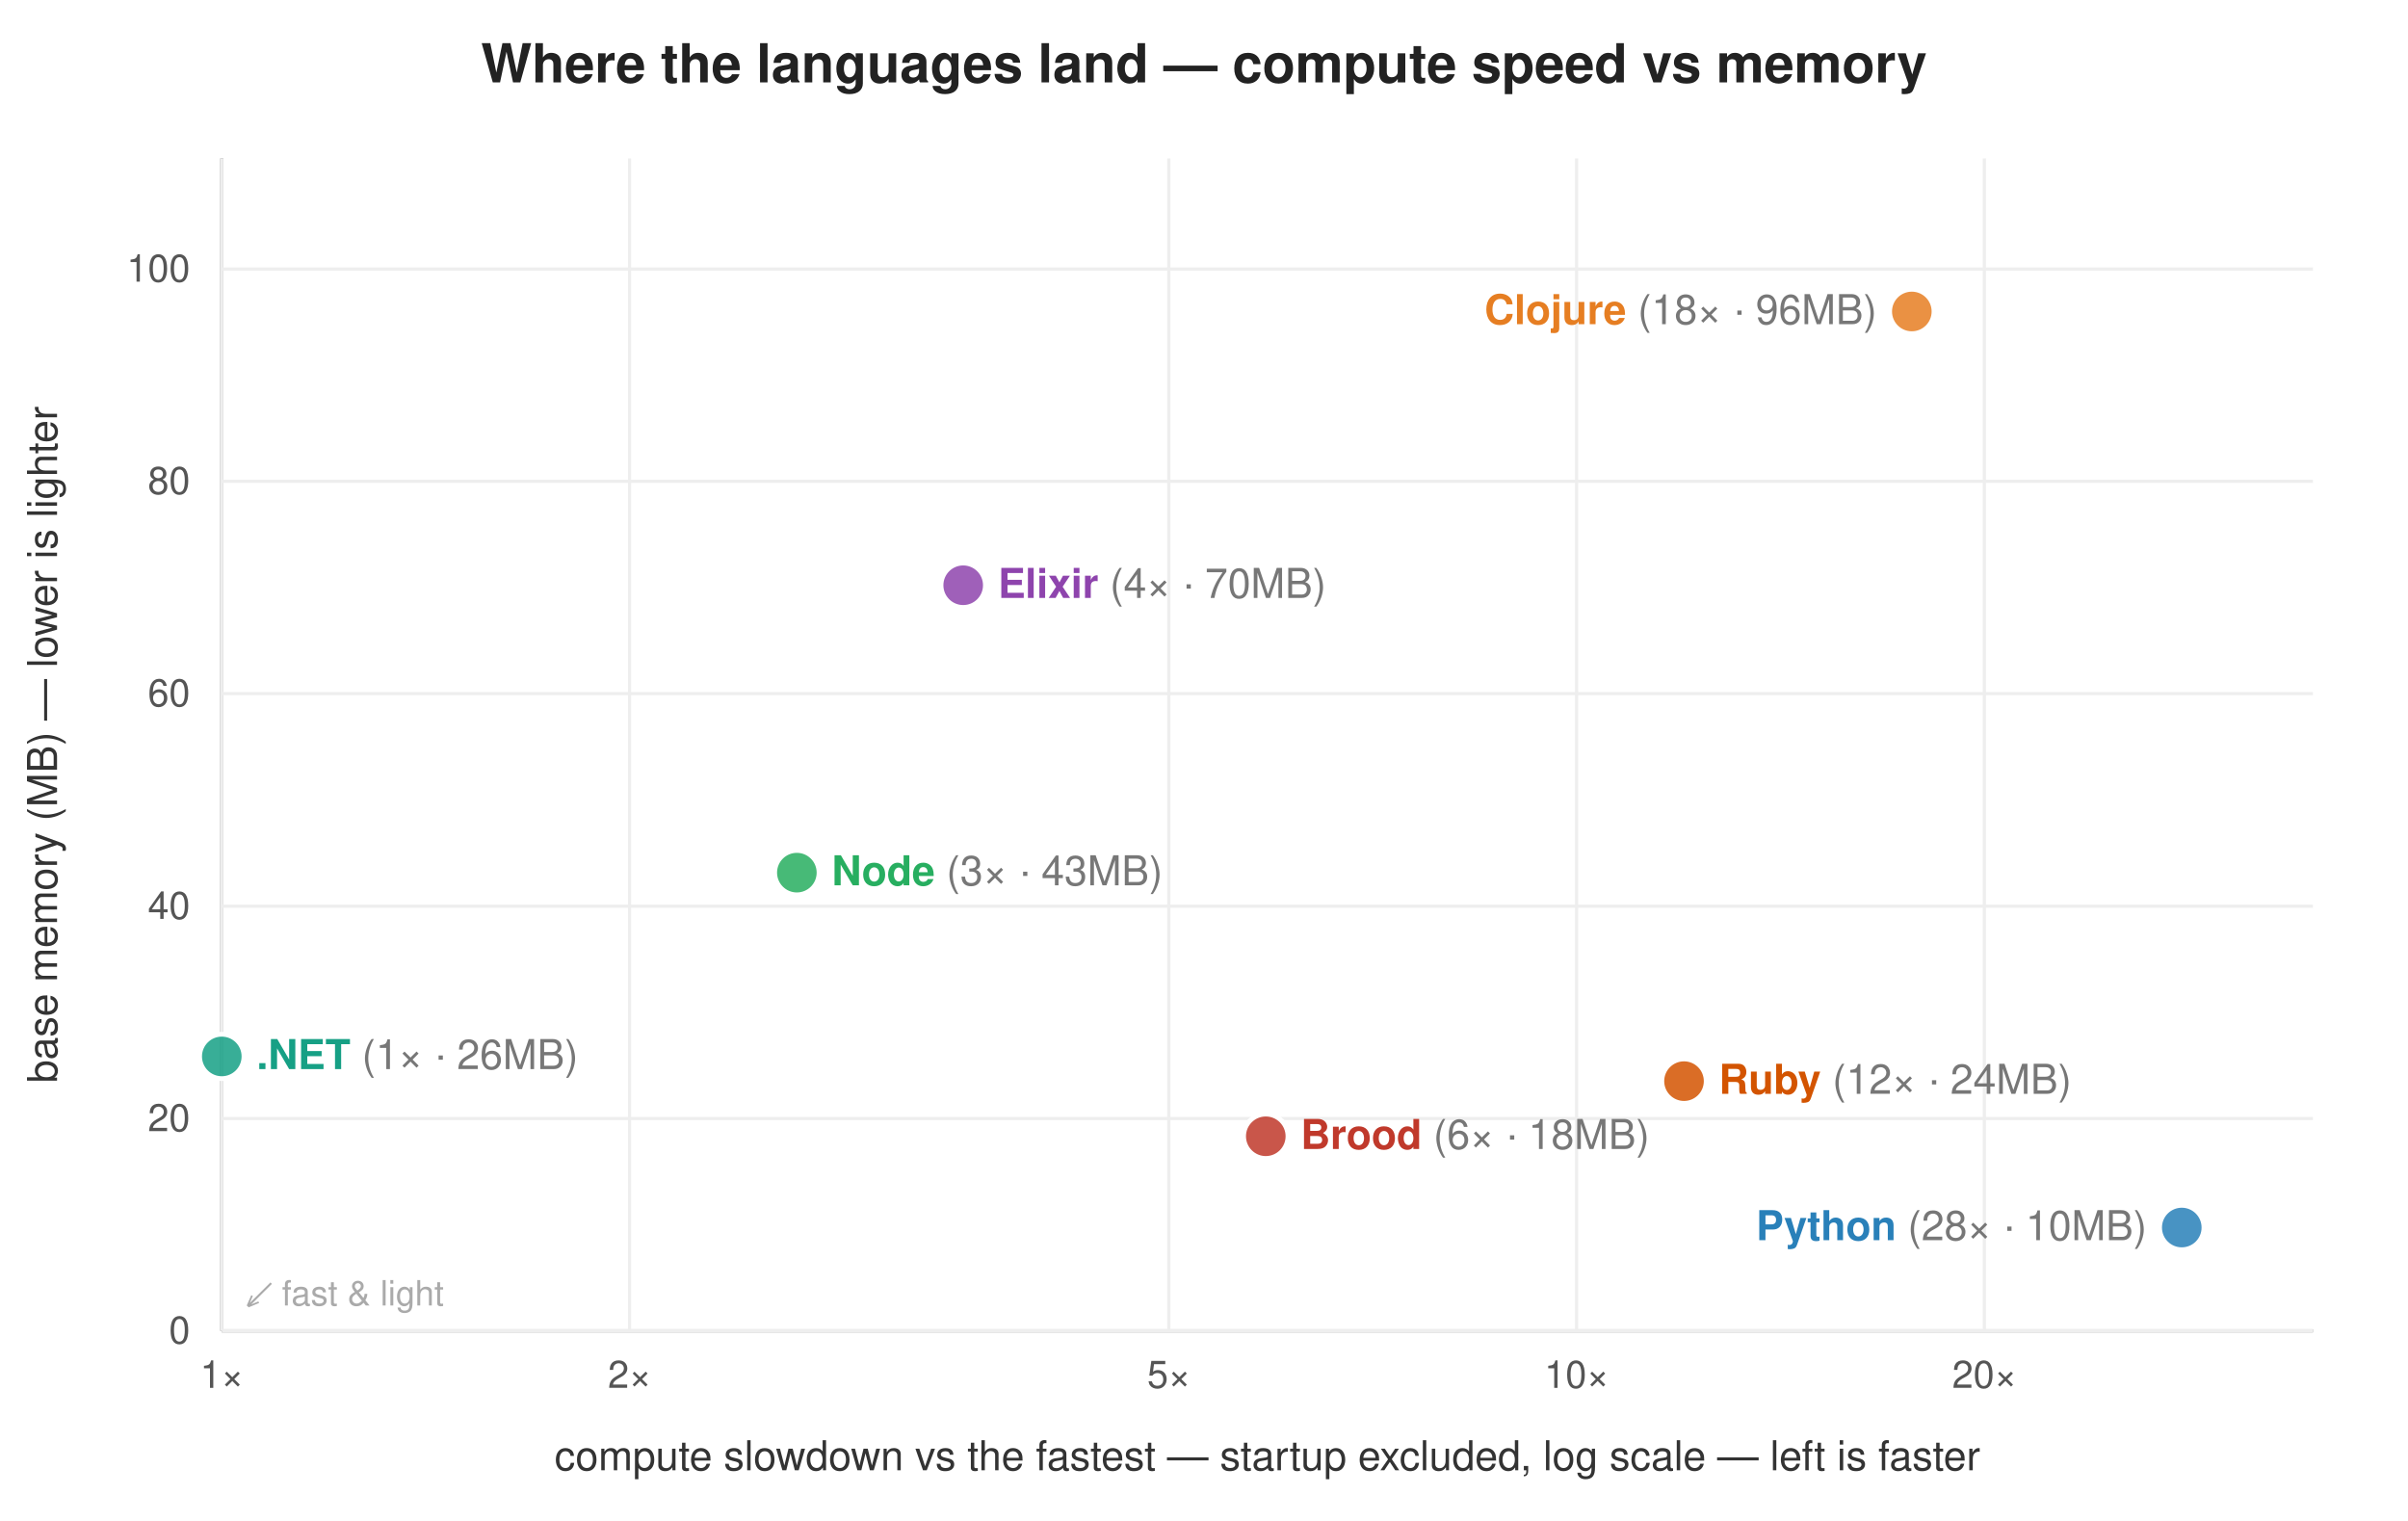
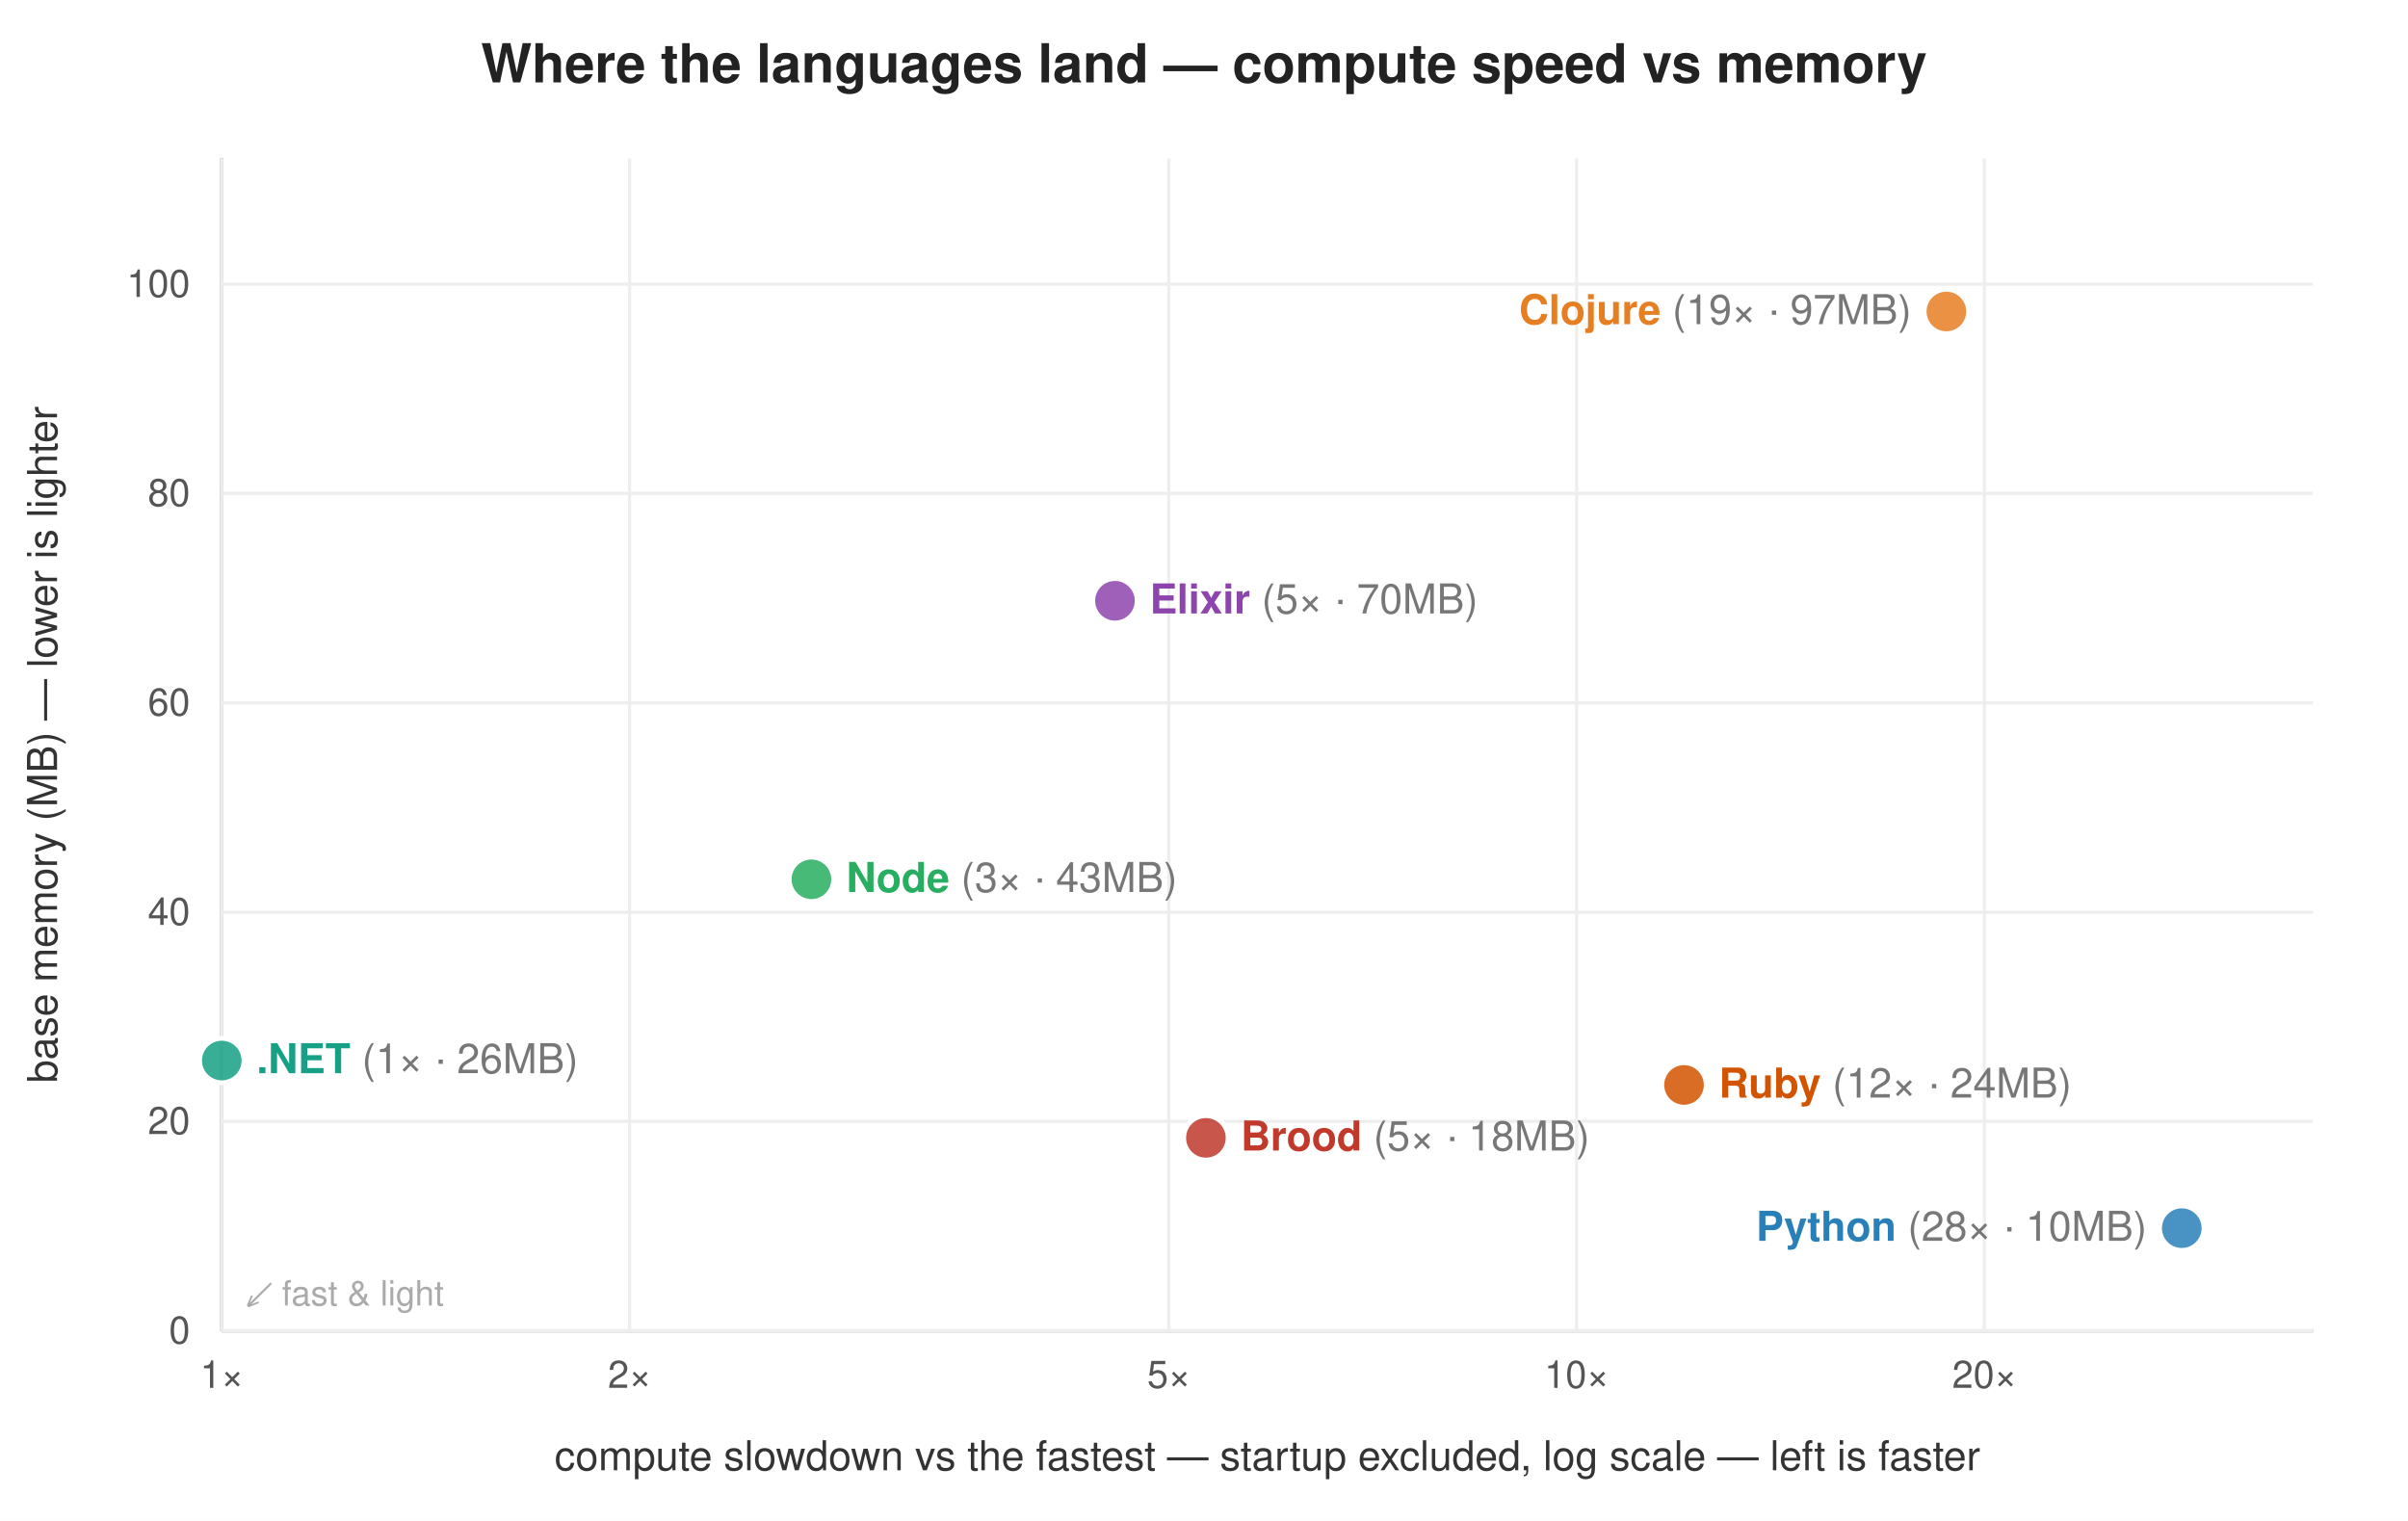
<svg xmlns="http://www.w3.org/2000/svg" width="760" height="480" viewBox="0 0 760 480" font-family="system-ui,Segoe UI,Helvetica,Arial,sans-serif">
  <rect width="760" height="480" fill="#ffffff" />
  <text x="380.0" y="26" text-anchor="middle" font-size="17" font-weight="700" fill="#222">Where the languages land — compute speed vs memory</text>
  <line x1="70" y1="420" x2="730" y2="420" stroke="#888" stroke-width="1" />
  <line x1="70" y1="50" x2="70" y2="420" stroke="#888" stroke-width="1" />
  <line x1="70.0" y1="50" x2="70.0" y2="420" stroke="#eee" stroke-width="1" />
  <text x="70.0" y="438" text-anchor="middle" font-size="12" fill="#555">1×</text>
  <line x1="198.7" y1="50" x2="198.7" y2="420" stroke="#eee" stroke-width="1" />
  <text x="198.7" y="438" text-anchor="middle" font-size="12" fill="#555">2×</text>
  <line x1="368.9" y1="50" x2="368.9" y2="420" stroke="#eee" stroke-width="1" />
  <text x="368.9" y="438" text-anchor="middle" font-size="12" fill="#555">5×</text>
  <line x1="497.6" y1="50" x2="497.6" y2="420" stroke="#eee" stroke-width="1" />
  <text x="497.6" y="438" text-anchor="middle" font-size="12" fill="#555">10×</text>
  <line x1="626.3" y1="50" x2="626.3" y2="420" stroke="#eee" stroke-width="1" />
  <text x="626.3" y="438" text-anchor="middle" font-size="12" fill="#555">20×</text>
  <line x1="70" y1="420.0" x2="730" y2="420.0" stroke="#eee" stroke-width="1" />
  <text x="60" y="424.0" text-anchor="end" font-size="12" fill="#555">0</text>
-   <line x1="70" y1="353.0" x2="730" y2="353.0" stroke="#eee" stroke-width="1" />
-   <text x="60" y="357.0" text-anchor="end" font-size="12" fill="#555">20</text>
-   <line x1="70" y1="286.0" x2="730" y2="286.0" stroke="#eee" stroke-width="1" />
-   <text x="60" y="290.0" text-anchor="end" font-size="12" fill="#555">40</text>
-   <line x1="70" y1="218.9" x2="730" y2="218.9" stroke="#eee" stroke-width="1" />
-   <text x="60" y="222.9" text-anchor="end" font-size="12" fill="#555">60</text>
-   <line x1="70" y1="151.9" x2="730" y2="151.9" stroke="#eee" stroke-width="1" />
-   <text x="60" y="155.9" text-anchor="end" font-size="12" fill="#555">80</text>
-   <line x1="70" y1="84.9" x2="730" y2="84.9" stroke="#eee" stroke-width="1" />
-   <text x="60" y="88.9" text-anchor="end" font-size="12" fill="#555">100</text>
+   <line x1="70" y1="353.9" x2="730" y2="353.9" stroke="#eee" stroke-width="1" />
+   <text x="60" y="357.9" text-anchor="end" font-size="12" fill="#555">20</text>
+   <line x1="70" y1="287.9" x2="730" y2="287.9" stroke="#eee" stroke-width="1" />
+   <text x="60" y="291.9" text-anchor="end" font-size="12" fill="#555">40</text>
+   <line x1="70" y1="221.8" x2="730" y2="221.8" stroke="#eee" stroke-width="1" />
+   <text x="60" y="225.8" text-anchor="end" font-size="12" fill="#555">60</text>
+   <line x1="70" y1="155.7" x2="730" y2="155.7" stroke="#eee" stroke-width="1" />
+   <text x="60" y="159.7" text-anchor="end" font-size="12" fill="#555">80</text>
+   <line x1="70" y1="89.7" x2="730" y2="89.7" stroke="#eee" stroke-width="1" />
+   <text x="60" y="93.7" text-anchor="end" font-size="12" fill="#555">100</text>
  <text x="400.0" y="464" text-anchor="middle" font-size="13" fill="#333">compute slowdown vs the fastest — startup excluded, log scale — left is faster</text>
  <text x="18" y="235.0" text-anchor="middle" font-size="13" fill="#333" transform="rotate(-90 18 235.0)">base memory (MB) — lower is lighter</text>
  <text x="78" y="412" font-size="11" fill="#aaa">↙ fast &amp; light</text>
-   <circle cx="688.6" cy="387.4" r="7" fill="#2980b9" fill-opacity="0.85" stroke="#fff" stroke-width="1.5" />
-   <text x="677.6" y="391.4" text-anchor="end" font-size="13" font-weight="600" fill="#2980b9">Python <tspan font-weight="400" fill="#777">(28× · 10MB)</tspan>
+   <circle cx="688.6" cy="387.6" r="7" fill="#2980b9" fill-opacity="0.85" stroke="#fff" stroke-width="1.5" />
+   <text x="677.6" y="391.6" text-anchor="end" font-size="13" font-weight="600" fill="#2980b9">Python <tspan font-weight="400" fill="#777">(28× · 10MB)</tspan>
  </text>
-   <circle cx="399.5" cy="358.6" r="7" fill="#c0392b" fill-opacity="0.85" stroke="#fff" stroke-width="1.5" />
-   <text x="410.5" y="362.6" text-anchor="start" font-size="13" font-weight="600" fill="#c0392b">Brood <tspan font-weight="400" fill="#777">(6× · 18MB)</tspan>
+   <circle cx="380.6" cy="359.1" r="7" fill="#c0392b" fill-opacity="0.85" stroke="#fff" stroke-width="1.5" />
+   <text x="391.6" y="363.1" text-anchor="start" font-size="13" font-weight="600" fill="#c0392b">Brood <tspan font-weight="400" fill="#777">(5× · 18MB)</tspan>
  </text>
-   <circle cx="531.5" cy="341.2" r="7" fill="#d35400" fill-opacity="0.85" stroke="#fff" stroke-width="1.5" />
-   <text x="542.5" y="345.2" text-anchor="start" font-size="13" font-weight="600" fill="#d35400">Ruby <tspan font-weight="400" fill="#777">(12× · 24MB)</tspan>
+   <circle cx="531.5" cy="342.4" r="7" fill="#d35400" fill-opacity="0.85" stroke="#fff" stroke-width="1.5" />
+   <text x="542.5" y="346.4" text-anchor="start" font-size="13" font-weight="600" fill="#d35400">Ruby <tspan font-weight="400" fill="#777">(12× · 24MB)</tspan>
  </text>
-   <circle cx="70.0" cy="333.4" r="7" fill="#16a085" fill-opacity="0.85" stroke="#fff" stroke-width="1.5" />
-   <text x="81.0" y="337.4" text-anchor="start" font-size="13" font-weight="600" fill="#16a085">.NET <tspan font-weight="400" fill="#777">(1× · 26MB)</tspan>
+   <circle cx="70.0" cy="334.7" r="7" fill="#16a085" fill-opacity="0.85" stroke="#fff" stroke-width="1.5" />
+   <text x="81.0" y="338.7" text-anchor="start" font-size="13" font-weight="600" fill="#16a085">.NET <tspan font-weight="400" fill="#777">(1× · 26MB)</tspan>
  </text>
-   <circle cx="251.5" cy="275.4" r="7" fill="#27ae60" fill-opacity="0.85" stroke="#fff" stroke-width="1.5" />
-   <text x="262.5" y="279.4" text-anchor="start" font-size="13" font-weight="600" fill="#27ae60">Node <tspan font-weight="400" fill="#777">(3× · 43MB)</tspan>
+   <circle cx="256.1" cy="277.5" r="7" fill="#27ae60" fill-opacity="0.85" stroke="#fff" stroke-width="1.5" />
+   <text x="267.1" y="281.5" text-anchor="start" font-size="13" font-weight="600" fill="#27ae60">Node <tspan font-weight="400" fill="#777">(3× · 43MB)</tspan>
  </text>
-   <circle cx="304.0" cy="184.7" r="7" fill="#8e44ad" fill-opacity="0.85" stroke="#fff" stroke-width="1.5" />
-   <text x="315.0" y="188.7" text-anchor="start" font-size="13" font-weight="600" fill="#8e44ad">Elixir <tspan font-weight="400" fill="#777">(4× · 70MB)</tspan>
+   <circle cx="351.9" cy="189.6" r="7" fill="#8e44ad" fill-opacity="0.85" stroke="#fff" stroke-width="1.5" />
+   <text x="362.9" y="193.6" text-anchor="start" font-size="13" font-weight="600" fill="#8e44ad">Elixir <tspan font-weight="400" fill="#777">(5× · 70MB)</tspan>
  </text>
-   <circle cx="603.4" cy="98.3" r="7" fill="#e67e22" fill-opacity="0.85" stroke="#fff" stroke-width="1.5" />
-   <text x="592.4" y="102.3" text-anchor="end" font-size="13" font-weight="600" fill="#e67e22">Clojure <tspan font-weight="400" fill="#777">(18× · 96MB)</tspan>
+   <circle cx="614.3" cy="98.3" r="7" fill="#e67e22" fill-opacity="0.85" stroke="#fff" stroke-width="1.5" />
+   <text x="603.3" y="102.3" text-anchor="end" font-size="13" font-weight="600" fill="#e67e22">Clojure <tspan font-weight="400" fill="#777">(19× · 97MB)</tspan>
  </text>
</svg>
